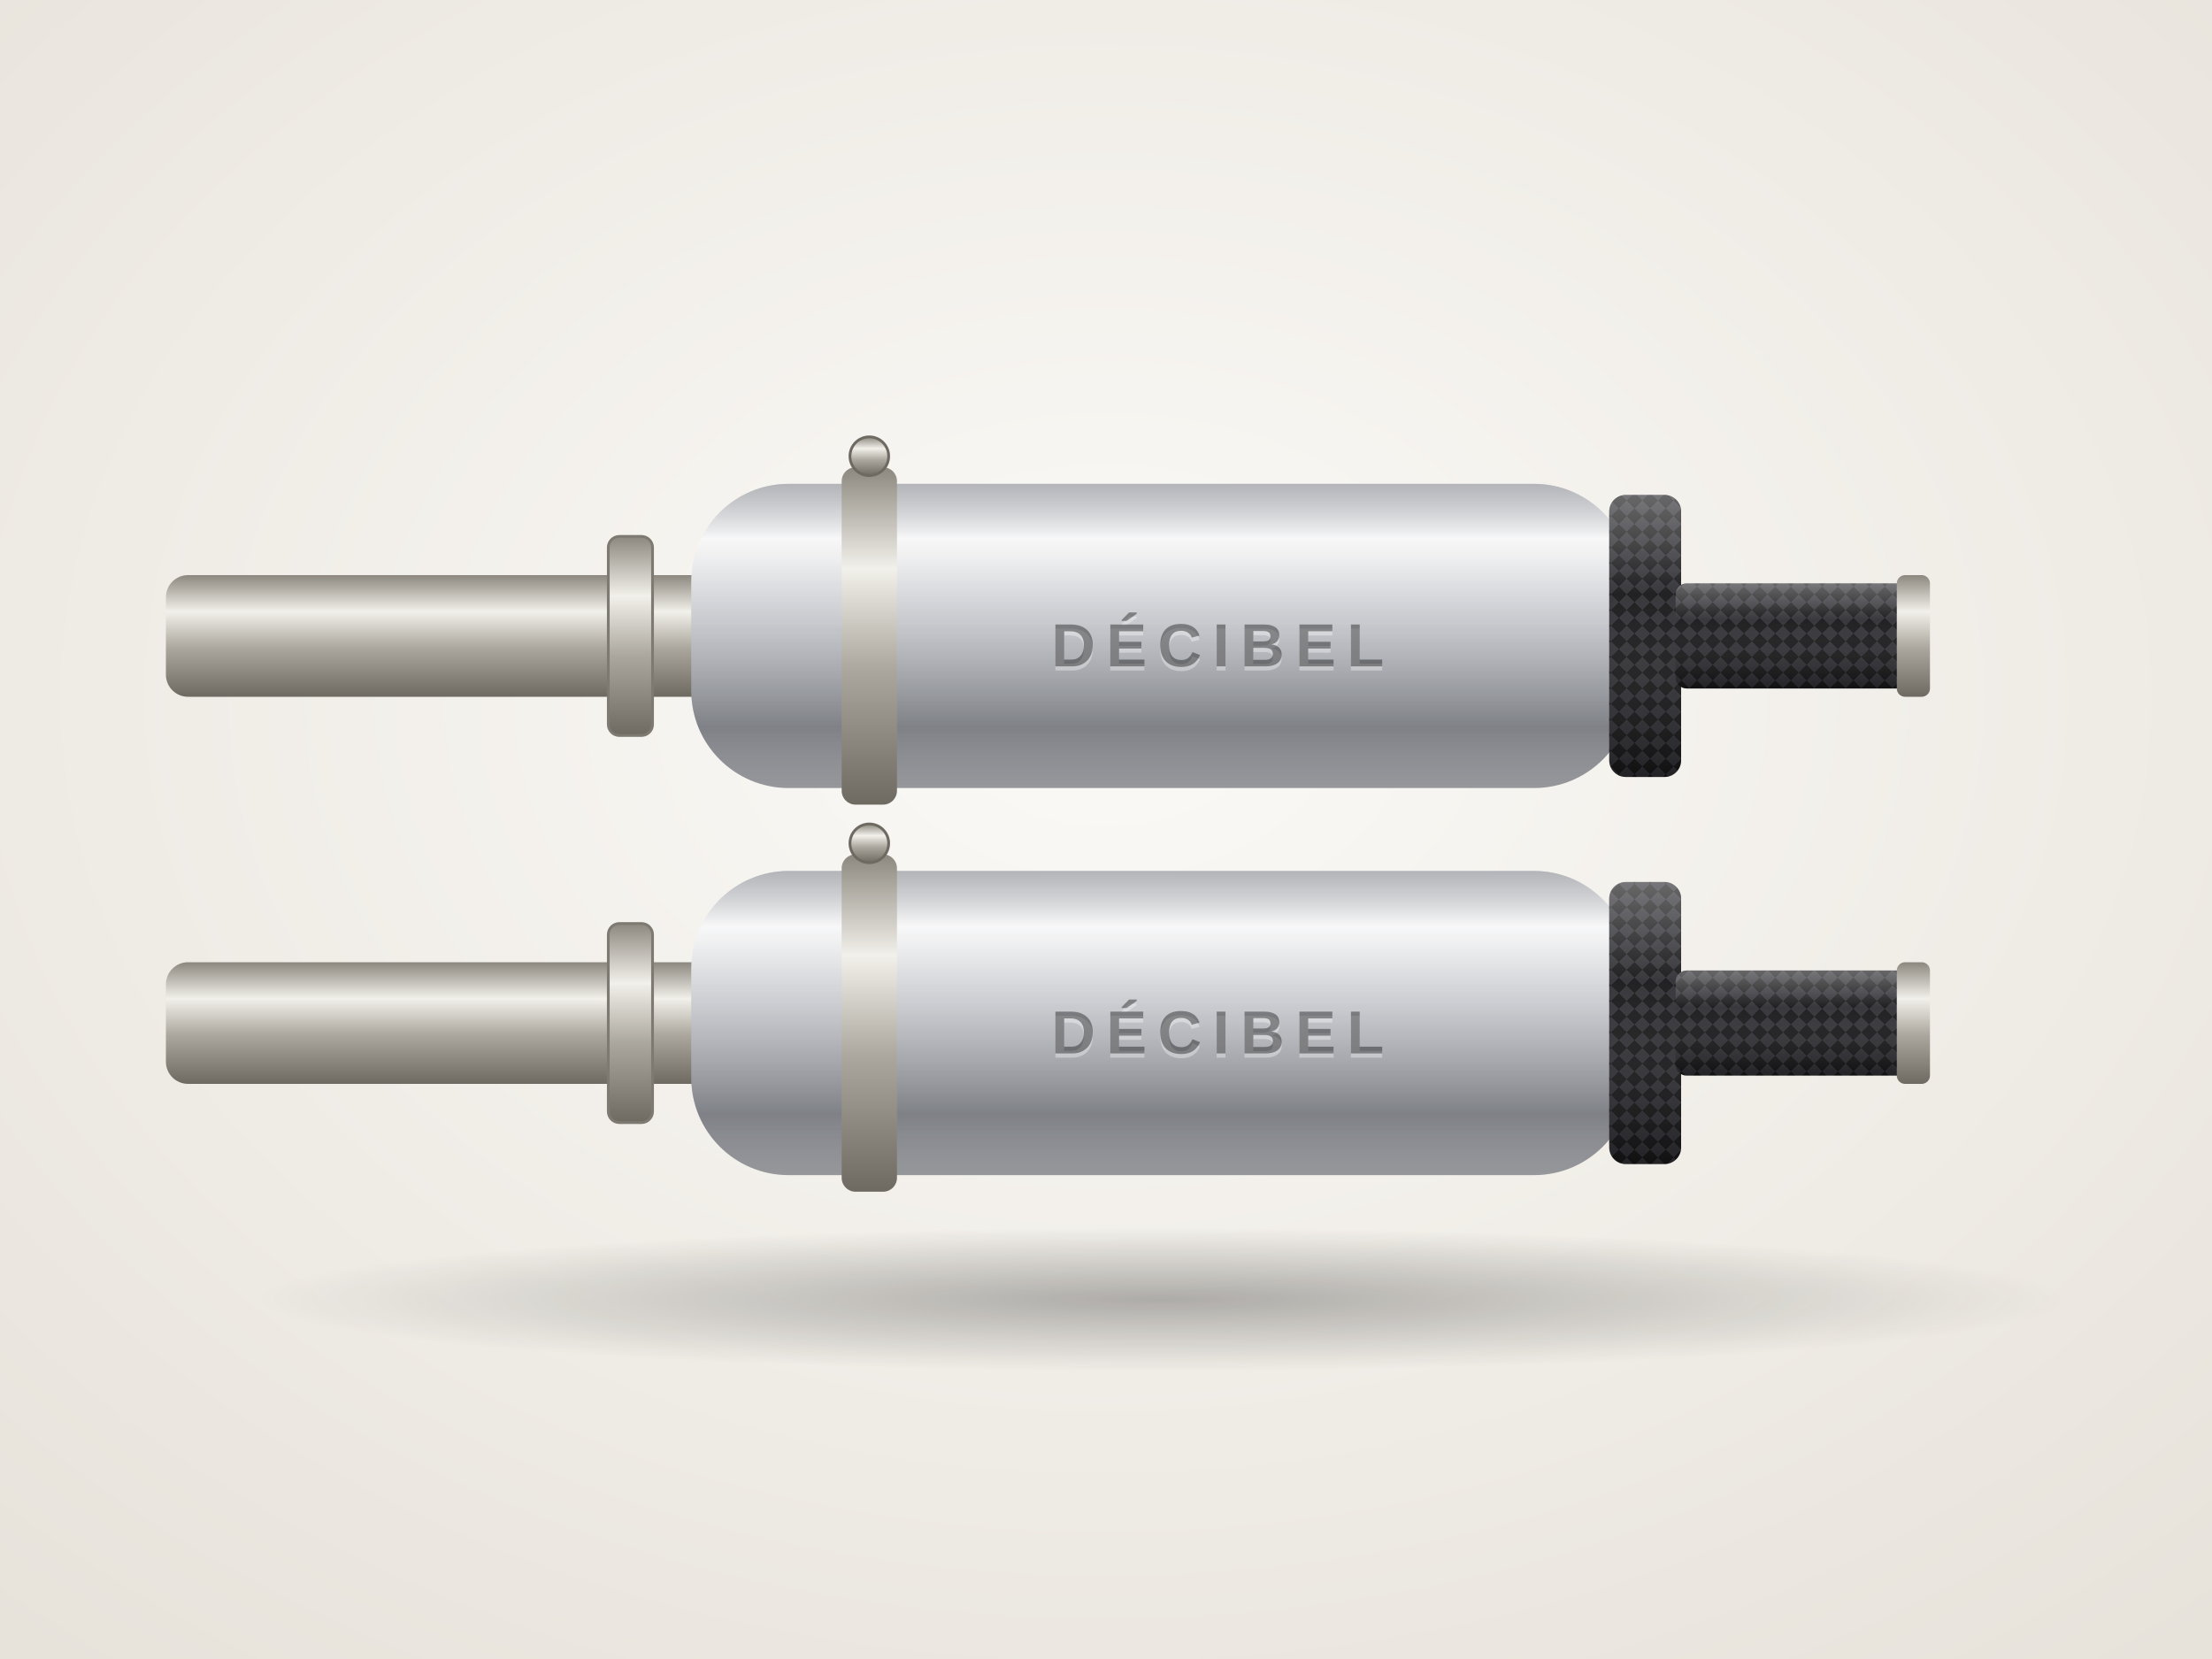
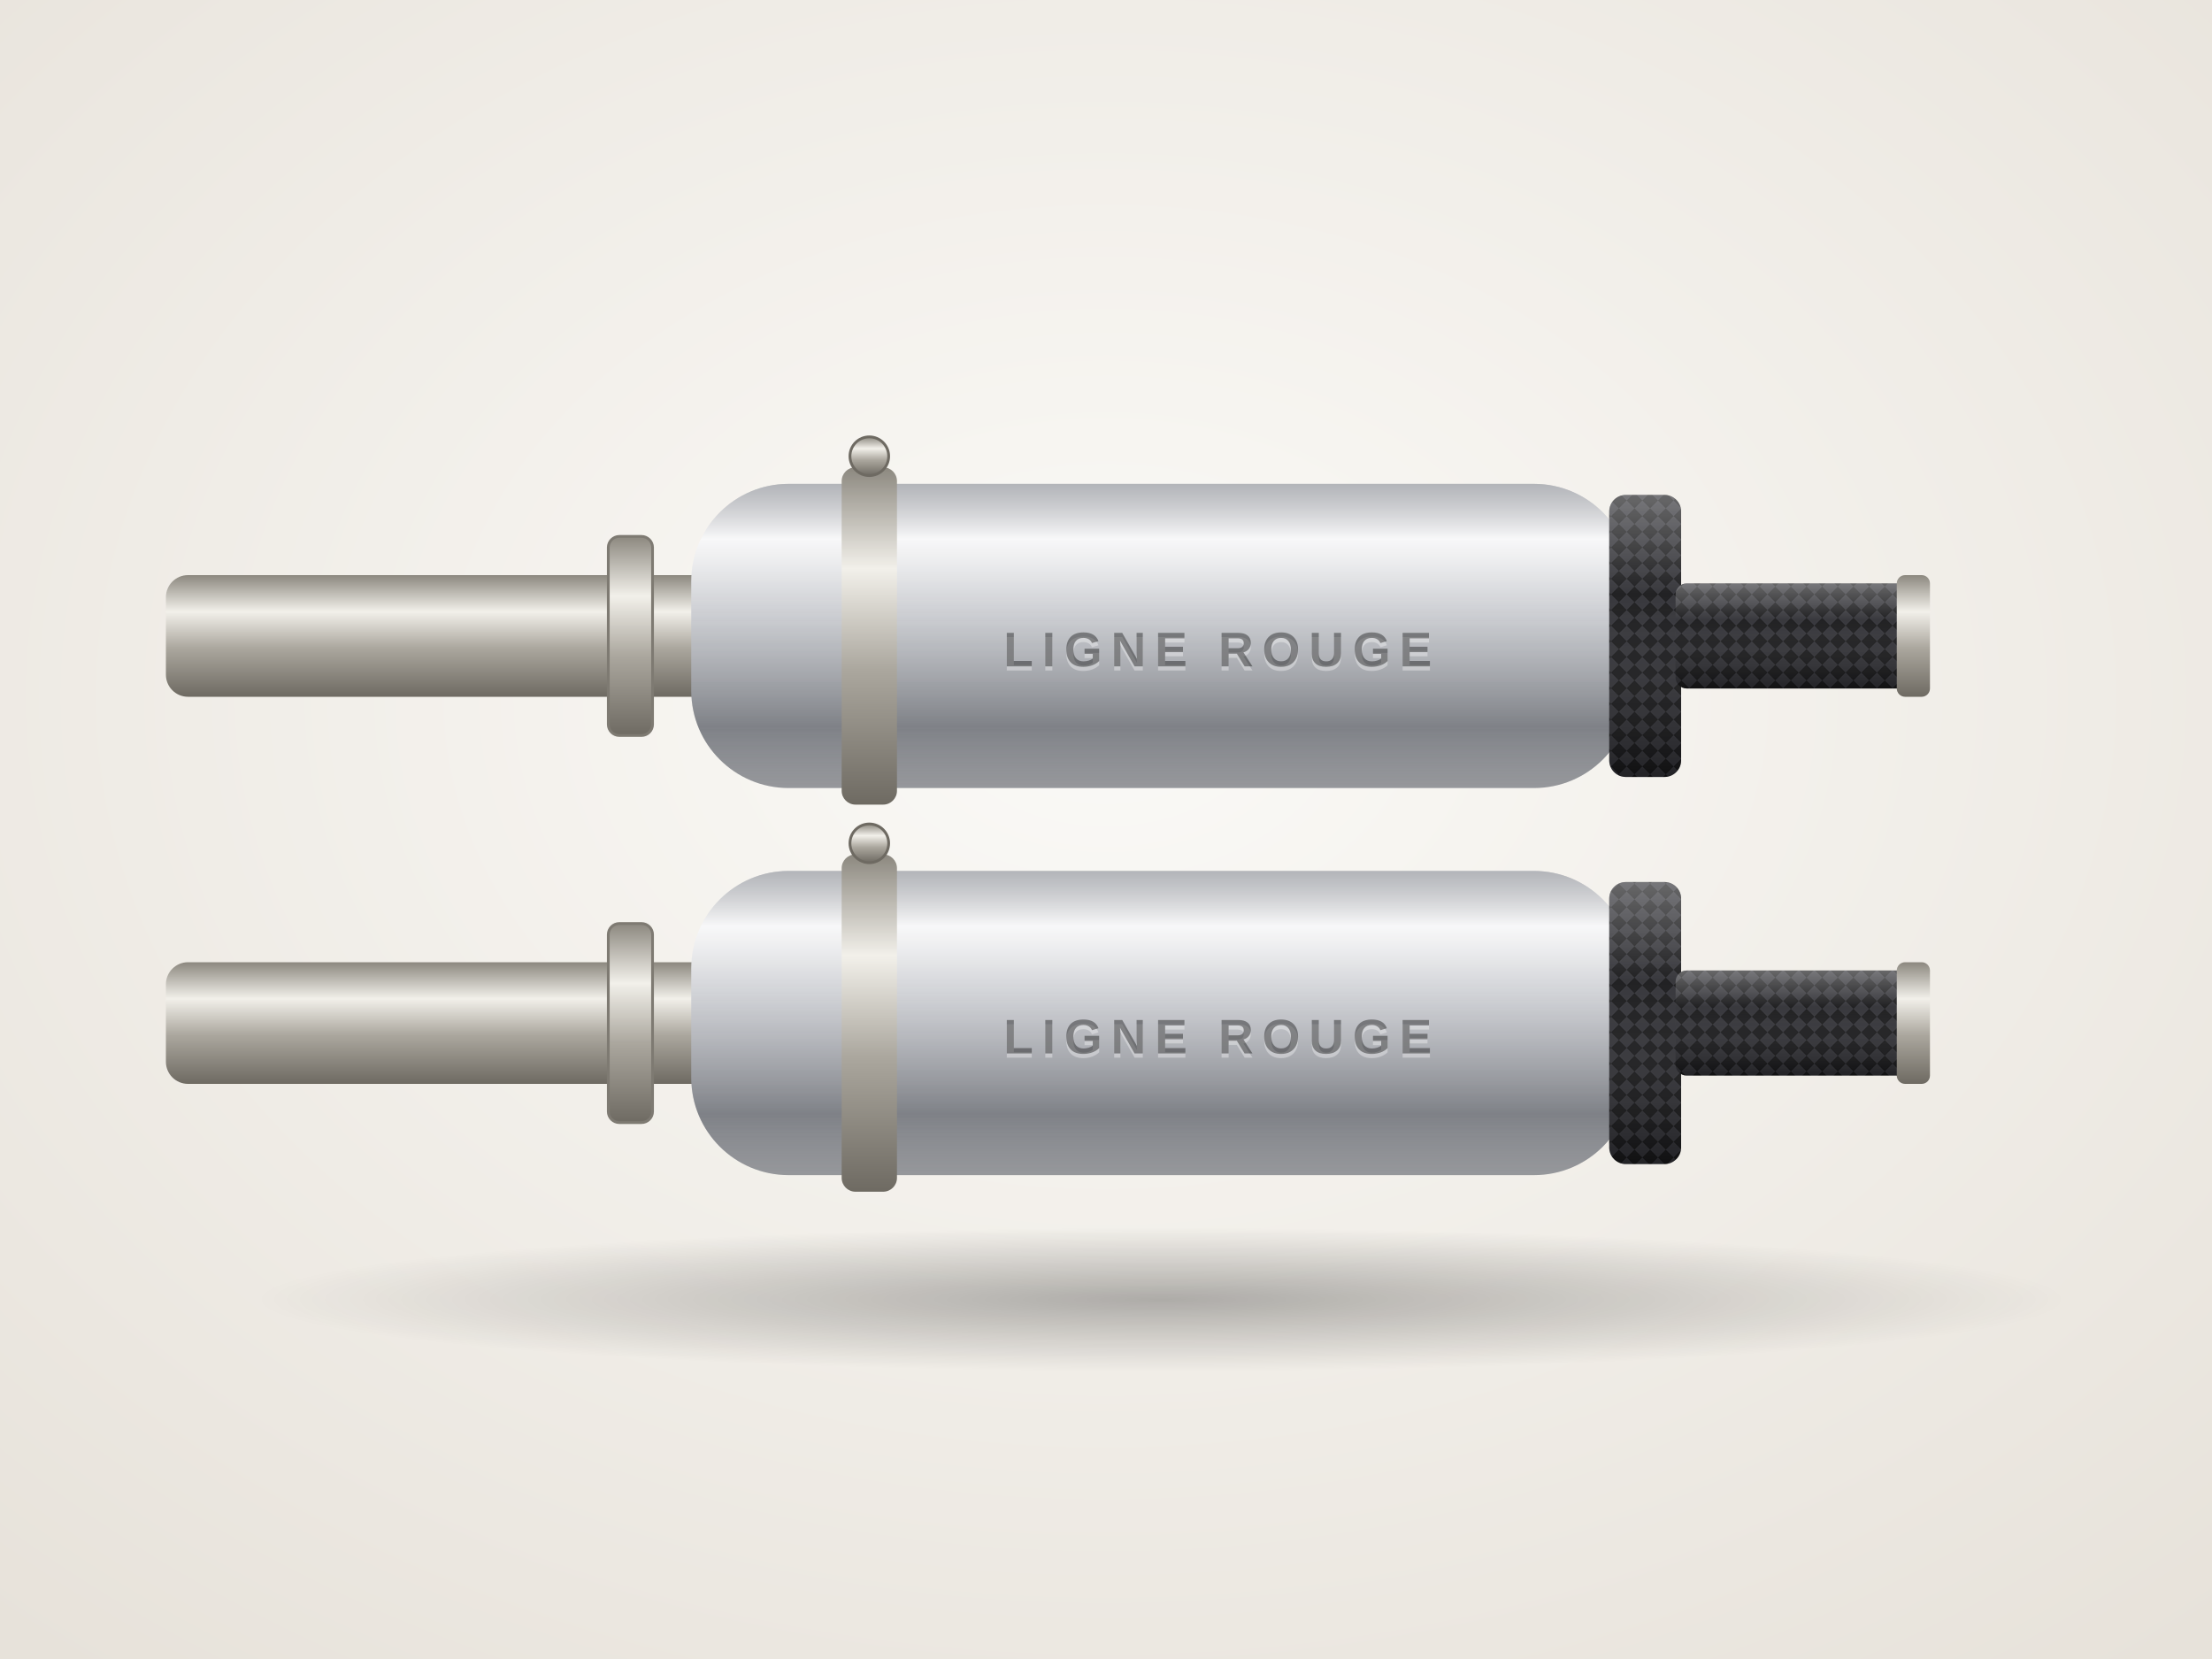
<svg xmlns="http://www.w3.org/2000/svg" viewBox="0 0 800 600" width="800" height="600">
  <defs>
    <radialGradient id="bg" cx="50%" cy="42%" r="75%">
      <stop offset="0" stop-color="#FBFAF7" />
      <stop offset="1" stop-color="#E7E2DA" />
    </radialGradient>
    <linearGradient id="metal" x1="0" y1="0" x2="0" y2="1">
      <stop offset="0" stop-color="#8A8D94" />
      <stop offset="0.18" stop-color="#F6F6F7" />
      <stop offset="0.45" stop-color="#C7C9CE" />
      <stop offset="0.8" stop-color="#8A8D94" />
      <stop offset="1" stop-color="#C7C9CE" />
    </linearGradient>
    <linearGradient id="ti" x1="0" y1="0" x2="0" y2="1">
      <stop offset="0" stop-color="#8C887F" />
      <stop offset="0.3" stop-color="#F2F0EA" />
      <stop offset="0.6" stop-color="#ABA79E" />
      <stop offset="1" stop-color="#6E6A62" />
    </linearGradient>
    <linearGradient id="heat" x1="0" y1="0" x2="1" y2="0">
      <stop offset="0" stop-color="#C08457" stop-opacity="0" />
      <stop offset="0.3" stop-color="#C08457" stop-opacity="0.55" />
      <stop offset="0.6" stop-color="#8B5CF6" stop-opacity="0.55" />
      <stop offset="1" stop-color="#3B82F6" stop-opacity="0.6" />
    </linearGradient>
    <linearGradient id="gloss" x1="0" y1="0" x2="0" y2="1">
      <stop offset="0" stop-color="#fff" stop-opacity="0.35" />
      <stop offset="0.35" stop-color="#fff" stop-opacity="0.05" />
      <stop offset="1" stop-color="#000" stop-opacity="0.25" />
    </linearGradient>
    <pattern id="carbon" width="8" height="8" patternUnits="userSpaceOnUse" patternTransform="rotate(45)">
      <rect width="8" height="8" fill="#161618" />
      <rect width="4" height="4" fill="#2E2E33" />
      <rect x="4" y="4" width="4" height="4" fill="#2E2E33" />
    </pattern>
    <radialGradient id="shadow" cx="50%" cy="50%" r="50%">
      <stop offset="0" stop-color="#000" stop-opacity="0.28" />
      <stop offset="1" stop-color="#000" stop-opacity="0" />
    </radialGradient>
    <radialGradient id="bore" cx="45%" cy="45%" r="60%">
      <stop offset="0" stop-color="#000" />
      <stop offset="0.8" stop-color="#1a1a1a" />
      <stop offset="1" stop-color="#444" />
    </radialGradient>
  </defs>
  <rect width="800" height="600" fill="url(#bg)" />
  <ellipse cx="420" cy="470" rx="330" ry="26" fill="url(#shadow)" />
  <rect x="60" y="208" width="200" height="44" rx="8" fill="url(#ti)" />
  <rect x="220" y="194" width="16" height="72" rx="4" fill="url(#ti)" stroke="#7e7a72" stroke-width="1" />
  <rect x="60" y="348" width="200" height="44" rx="8" fill="url(#ti)" />
  <rect x="220" y="334" width="16" height="72" rx="4" fill="url(#ti)" stroke="#7e7a72" stroke-width="1" />
  <rect x="250" y="175" width="340" height="110" rx="35.2" fill="url(#metal)" />
  <rect x="250" y="175" width="340" height="110" rx="35.2" fill="url(#gloss)" />
  <rect x="304.4" y="169" width="20" height="122" rx="5" fill="url(#ti)" />
  <circle cx="314.4" cy="165" r="7" fill="url(#ti)" stroke="#6e6a62" />
  <rect x="582" y="179" width="26" height="102" rx="6" fill="url(#carbon)" />
  <rect x="582" y="179" width="26" height="102" rx="6" fill="url(#gloss)" />
-   <g transform="translate(440.4 241) rotate(0)" font-family="Arial Black, Arial, sans-serif" font-weight="900" font-size="22" letter-spacing="3.96" text-anchor="middle">
-     <text y="1.5" fill="#fff" fill-opacity="0.35">DÉCIBEL</text>
-     <text fill="#000" fill-opacity="0.38">DÉCIBEL</text>
+   <g transform="translate(440.4 241) rotate(0)" font-family="Arial Black, Arial, sans-serif" font-weight="900" font-size="17.6" letter-spacing="3.168" text-anchor="middle">
+     <text y="1.5" fill="#fff" fill-opacity="0.35">LIGNE ROUGE</text>
+     <text fill="#000" fill-opacity="0.38">LIGNE ROUGE</text>
  </g>
  <rect x="250" y="315" width="340" height="110" rx="35.2" fill="url(#metal)" />
  <rect x="250" y="315" width="340" height="110" rx="35.2" fill="url(#gloss)" />
  <rect x="304.4" y="309" width="20" height="122" rx="5" fill="url(#ti)" />
  <circle cx="314.4" cy="305" r="7" fill="url(#ti)" stroke="#6e6a62" />
  <rect x="582" y="319" width="26" height="102" rx="6" fill="url(#carbon)" />
  <rect x="582" y="319" width="26" height="102" rx="6" fill="url(#gloss)" />
-   <g transform="translate(440.4 381) rotate(0)" font-family="Arial Black, Arial, sans-serif" font-weight="900" font-size="22" letter-spacing="3.96" text-anchor="middle">
-     <text y="1.5" fill="#fff" fill-opacity="0.35">DÉCIBEL</text>
-     <text fill="#000" fill-opacity="0.38">DÉCIBEL</text>
+   <g transform="translate(440.4 381) rotate(0)" font-family="Arial Black, Arial, sans-serif" font-weight="900" font-size="17.6" letter-spacing="3.168" text-anchor="middle">
+     <text y="1.5" fill="#fff" fill-opacity="0.35">LIGNE ROUGE</text>
+     <text fill="#000" fill-opacity="0.38">LIGNE ROUGE</text>
  </g>
  <rect x="606" y="211" width="90" height="38" rx="4" fill="url(#carbon)" />
  <rect x="606" y="211" width="90" height="38" rx="4" fill="url(#gloss)" />
  <rect x="686" y="208" width="12" height="44" rx="3" fill="url(#ti)" />
  <rect x="606" y="351" width="90" height="38" rx="4" fill="url(#carbon)" />
  <rect x="606" y="351" width="90" height="38" rx="4" fill="url(#gloss)" />
  <rect x="686" y="348" width="12" height="44" rx="3" fill="url(#ti)" />
</svg>
